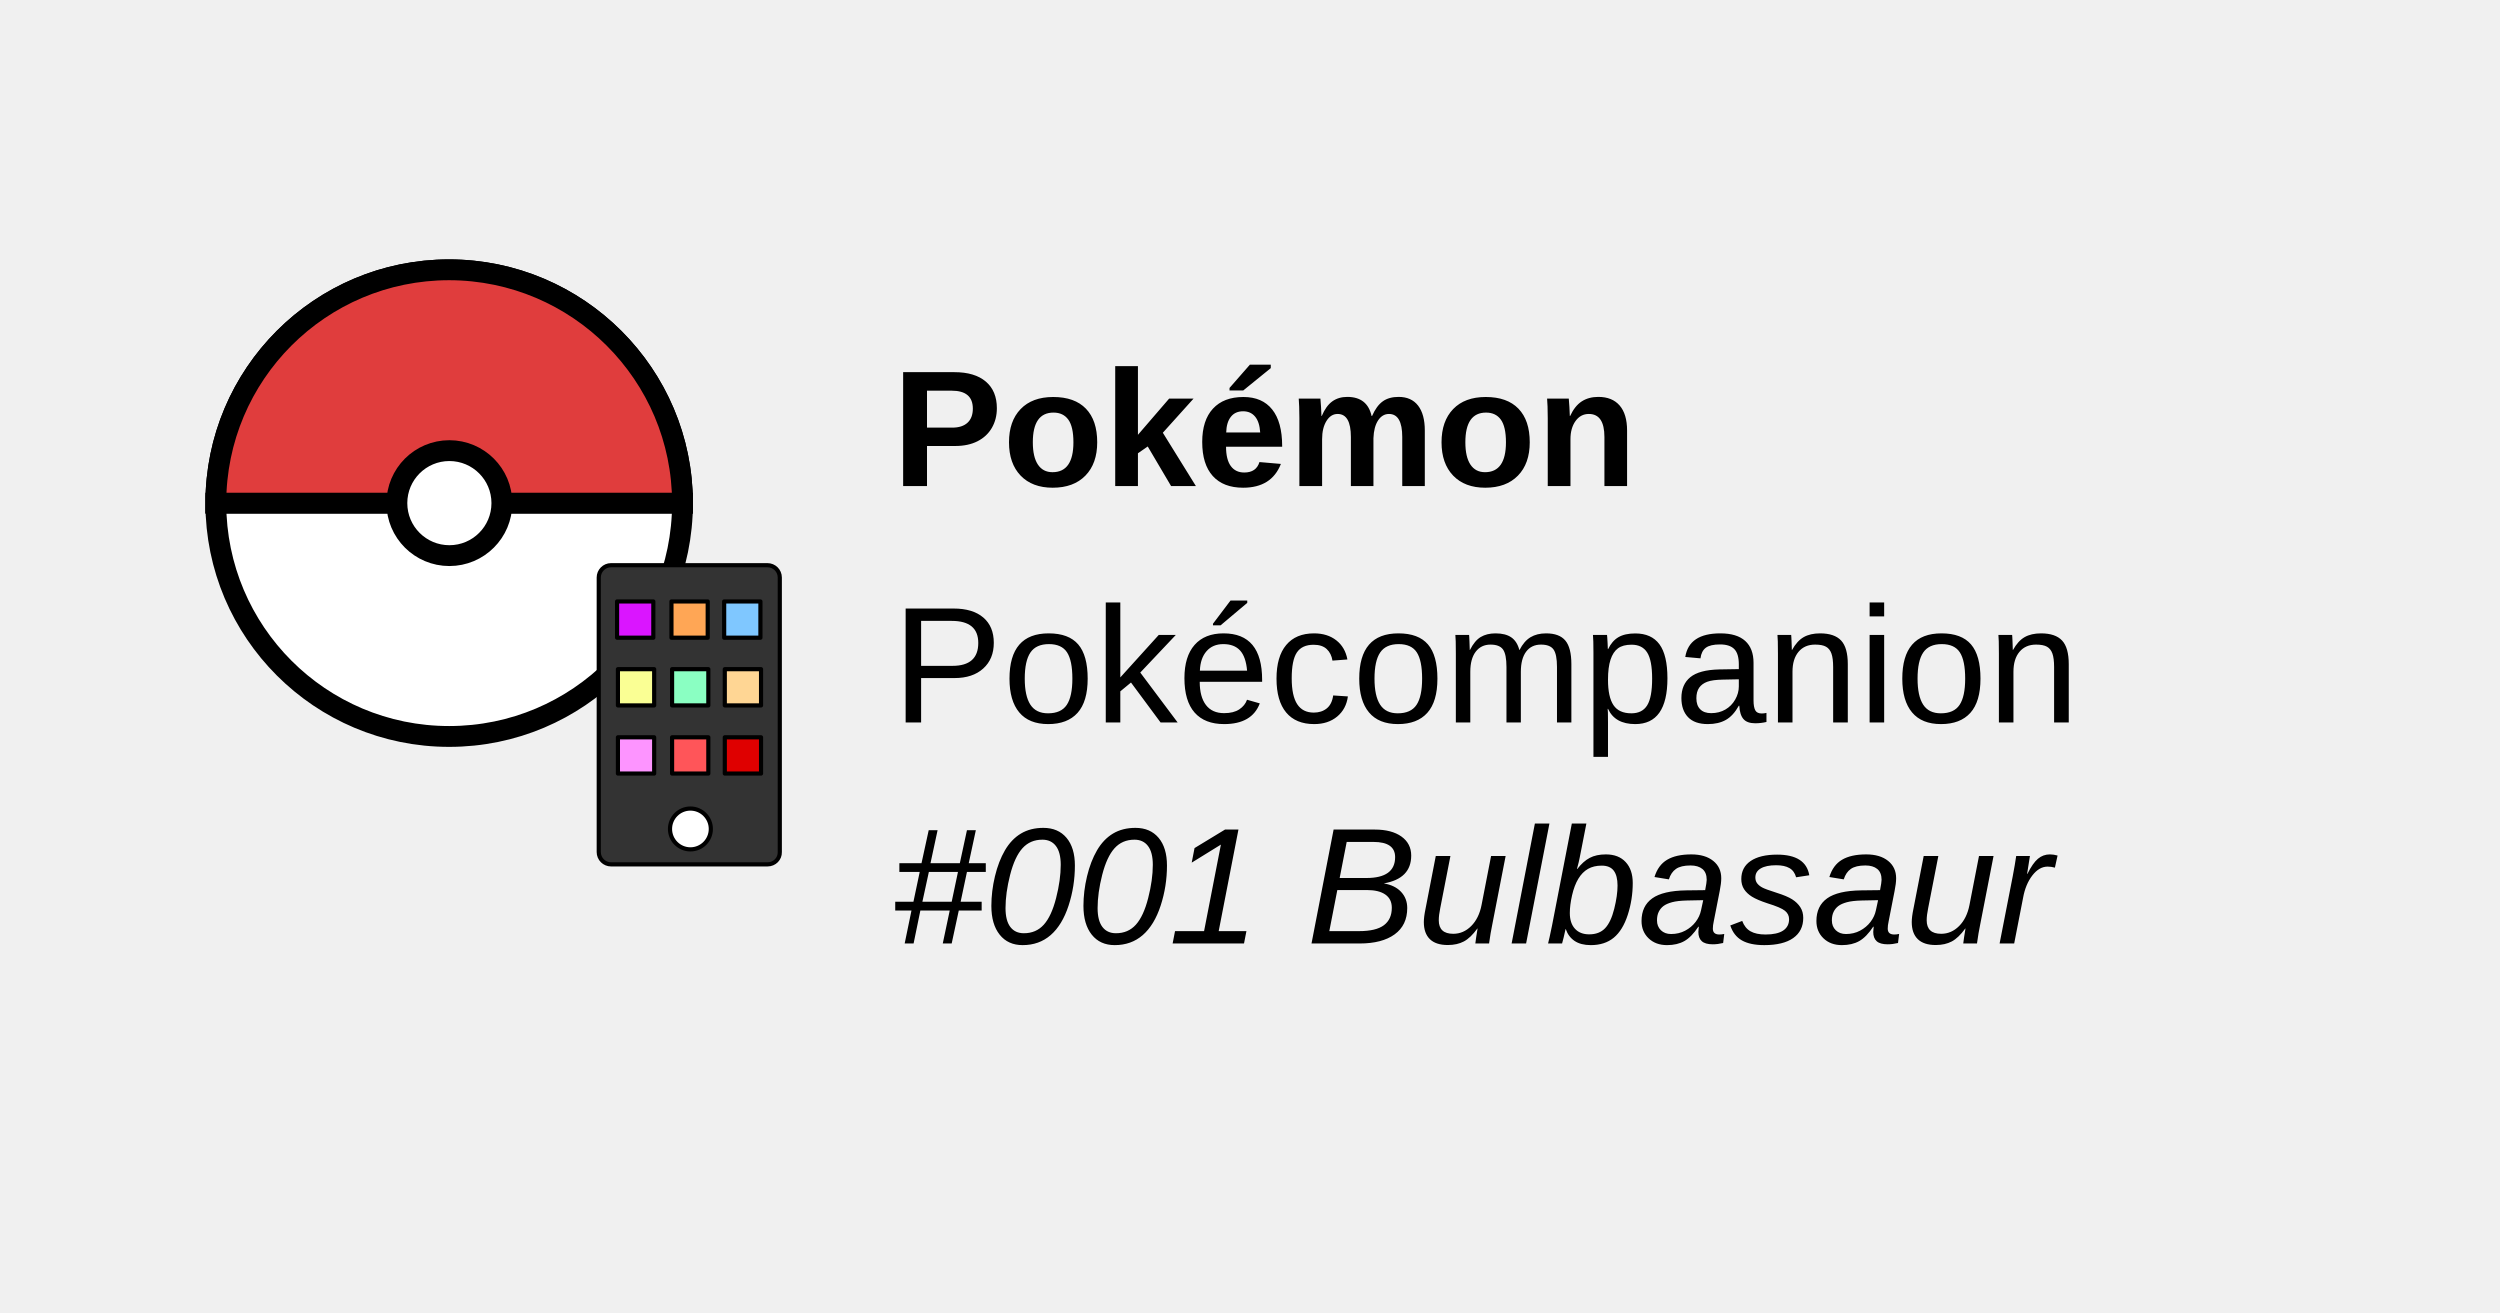
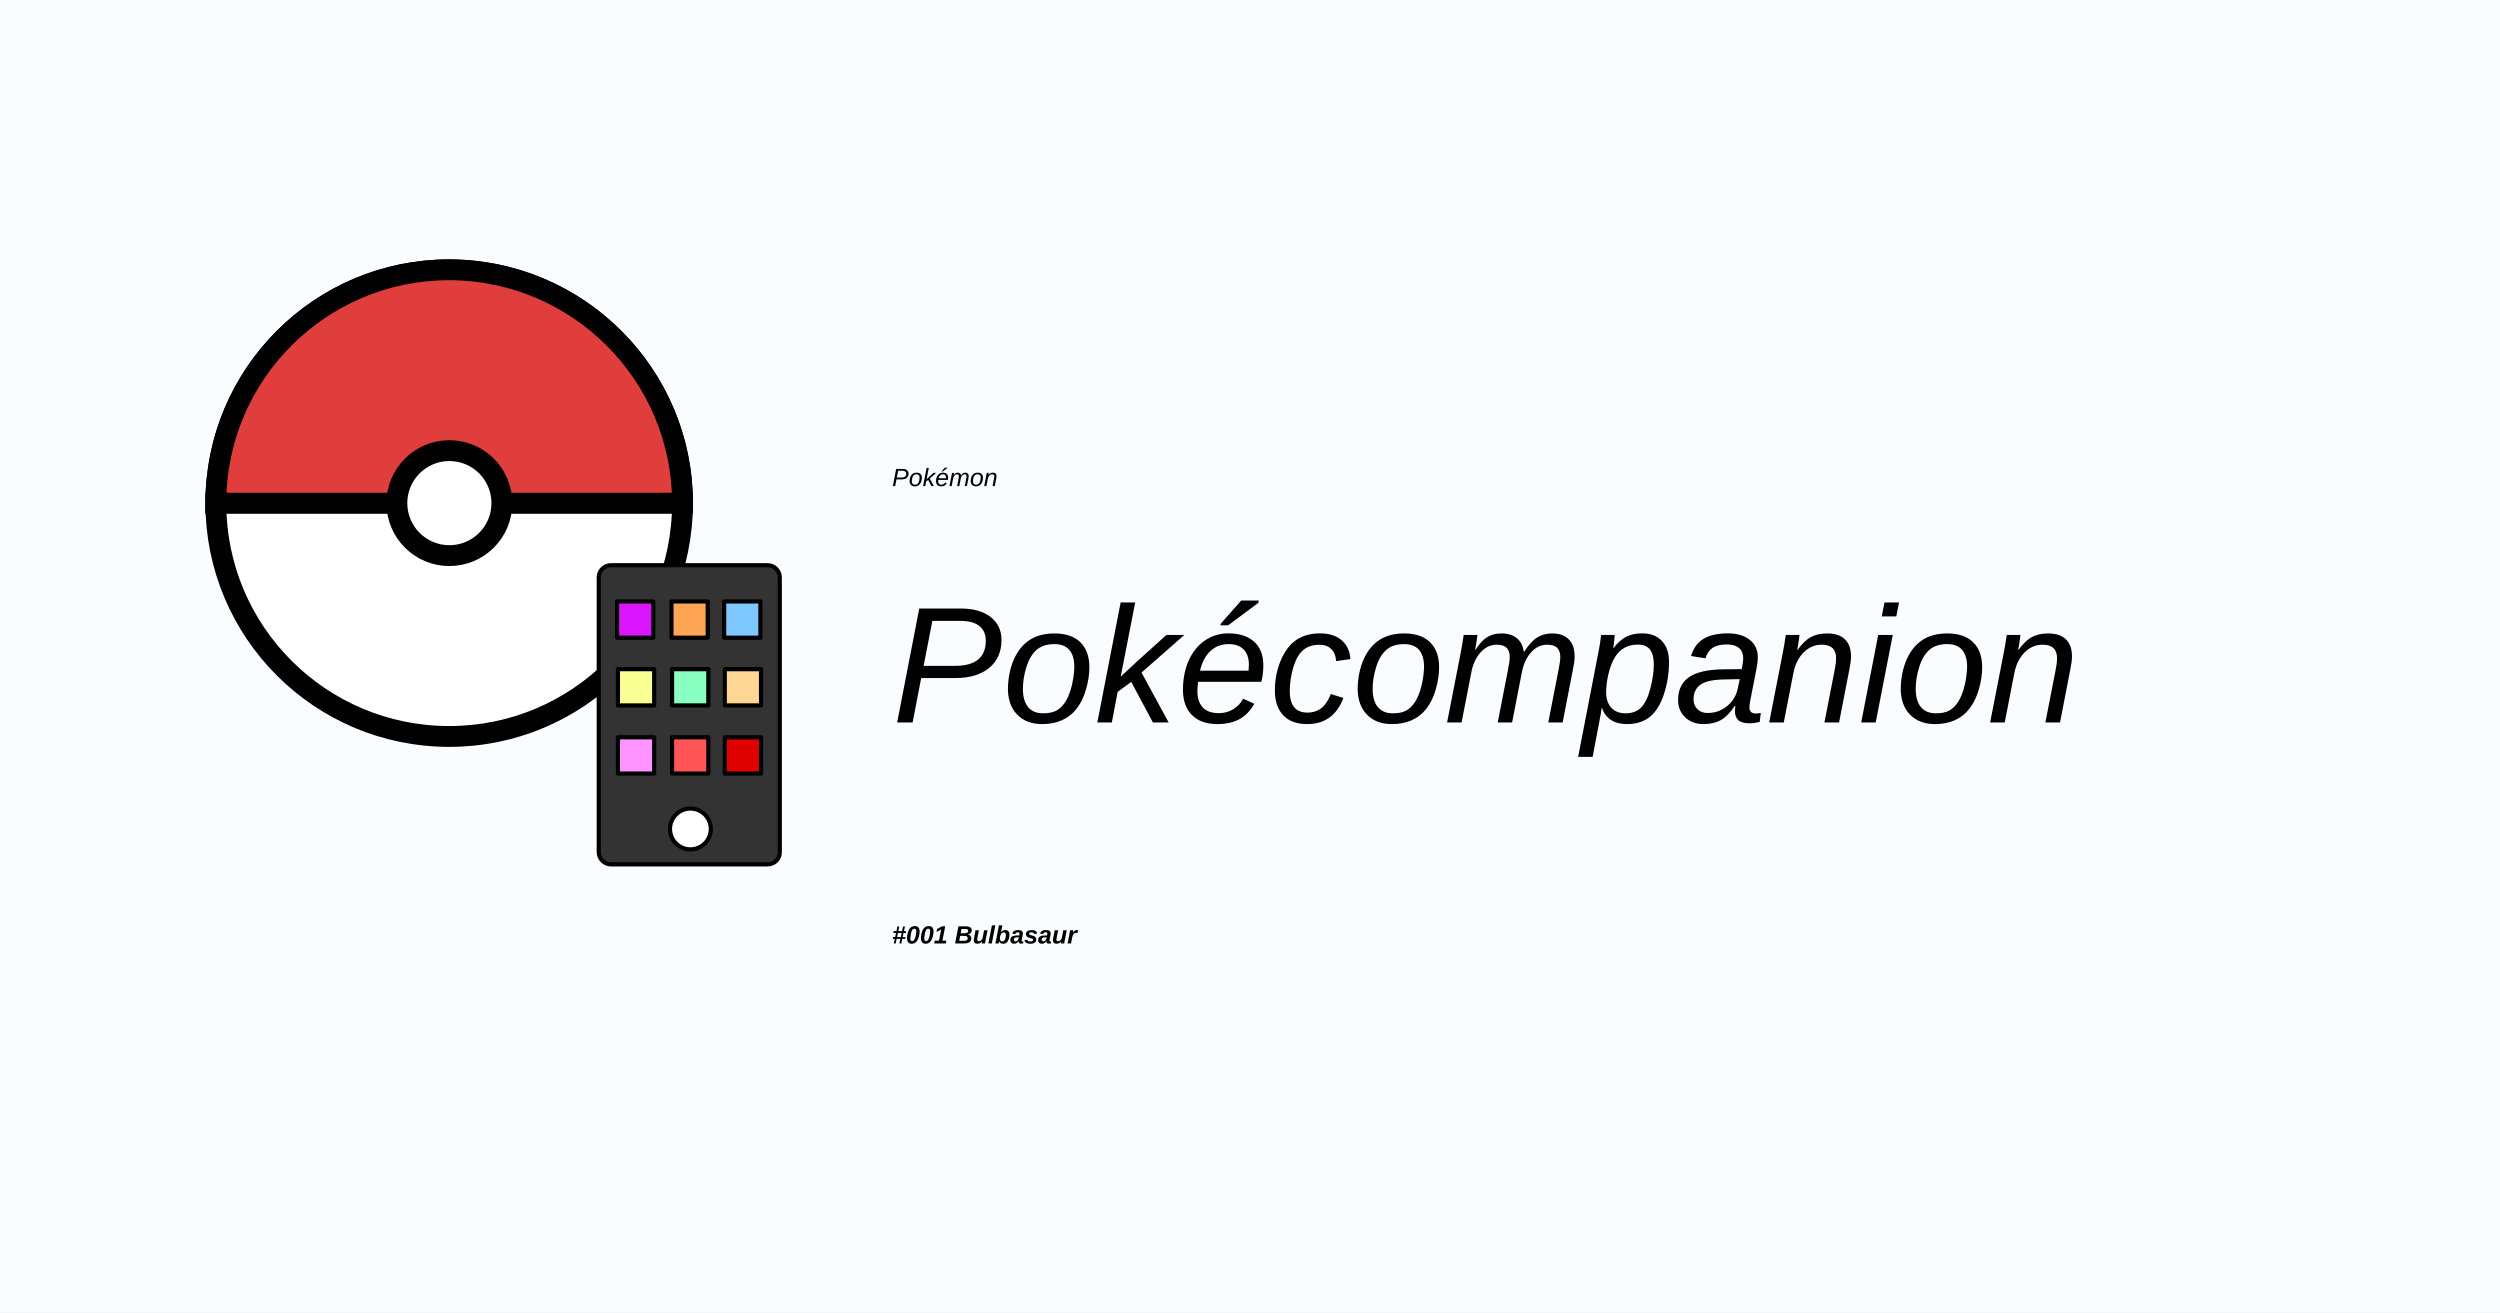
<svg xmlns="http://www.w3.org/2000/svg" version="1.1" id="Layer_1" x="0px" y="0px" viewBox="0 0 1200 630" style="enable-background:new 0 0 1200 630;" xml:space="preserve">
  <style type="text/css">
- 	.st0{display:none;fill:#FFFFFF;stroke:#000000;}
- 	.st1{fill:#E03D3D;stroke:#000000;stroke-width:10;}
- 	.st2{fill:#FFFFFF;stroke:#000000;stroke-width:10;}
- 	.st3{fill:#333333;stroke:#000000;stroke-width:2;stroke-linecap:round;stroke-linejoin:round;}
- 	.st4{fill:#DA15FF;stroke:#000000;stroke-width:2;stroke-linecap:round;stroke-linejoin:round;}
- 	.st5{fill:#FFA655;stroke:#000000;stroke-width:2;stroke-linecap:round;stroke-linejoin:round;}
- 	.st6{fill:#7FC7FF;stroke:#000000;stroke-width:2;stroke-linecap:round;stroke-linejoin:round;}
- 	.st7{fill:#FAFF94;stroke:#000000;stroke-width:2;stroke-linecap:round;stroke-linejoin:round;}
- 	.st8{fill:#8AFFC2;stroke:#000000;stroke-width:2;stroke-linecap:round;stroke-linejoin:round;}
- 	.st9{fill:#FFD694;stroke:#000000;stroke-width:2;stroke-linecap:round;stroke-linejoin:round;}
- 	.st10{fill:#FD94FF;stroke:#000000;stroke-width:2;stroke-linecap:round;stroke-linejoin:round;}
- 	.st11{fill:#FF5559;stroke:#000000;stroke-width:2;stroke-linecap:round;stroke-linejoin:round;}
- 	.st12{fill:#DF0000;stroke:#000000;stroke-width:2;stroke-linecap:round;stroke-linejoin:round;}
- 	.st13{fill:#FFFFFF;stroke:#000000;stroke-width:2;}
+ 	.st0{fill:#F9FDFF;}
+ 	.st1{display:none;fill:#FFFFFF;stroke:#000000;}
+ 	.st2{fill:#E03D3D;stroke:#000000;stroke-width:10;}
+ 	.st3{fill:#FFFFFF;stroke:#000000;stroke-width:10;}
+ 	.st4{fill:#333333;stroke:#000000;stroke-width:2;stroke-linecap:round;stroke-linejoin:round;}
+ 	.st5{fill:#DA15FF;stroke:#000000;stroke-width:2;stroke-linecap:round;stroke-linejoin:round;}
+ 	.st6{fill:#FFA655;stroke:#000000;stroke-width:2;stroke-linecap:round;stroke-linejoin:round;}
+ 	.st7{fill:#7FC7FF;stroke:#000000;stroke-width:2;stroke-linecap:round;stroke-linejoin:round;}
+ 	.st8{fill:#FAFF94;stroke:#000000;stroke-width:2;stroke-linecap:round;stroke-linejoin:round;}
+ 	.st9{fill:#8AFFC2;stroke:#000000;stroke-width:2;stroke-linecap:round;stroke-linejoin:round;}
+ 	.st10{fill:#FFD694;stroke:#000000;stroke-width:2;stroke-linecap:round;stroke-linejoin:round;}
+ 	.st11{fill:#FD94FF;stroke:#000000;stroke-width:2;stroke-linecap:round;stroke-linejoin:round;}
+ 	.st12{fill:#FF5559;stroke:#000000;stroke-width:2;stroke-linecap:round;stroke-linejoin:round;}
+ 	.st13{fill:#DF0000;stroke:#000000;stroke-width:2;stroke-linecap:round;stroke-linejoin:round;}
+ 	.st14{fill:#FFFFFF;stroke:#000000;stroke-width:2;}
	.st14{font-family:'Arial';}
	.st15{font-size:79.478px;}
	.st16{font-family:'Arial';font-style: italic}
	.st17{font-family:'Arial';font-weight: bold}
</style>
-   <circle class="st0" cx="672.3" cy="242.7" r="72.3" />
+   <rect class="st0" width="1200" height="630" />
+   <circle class="st1" cx="672.3" cy="242.7" r="72.3" />
  <g>
-     <path class="st1" d="M327.6,241.5h-224c0-61.8,50.1-112,112-112C277.4,129.6,327.6,179.8,327.6,241.5z" />
-     <path class="st2" d="M327.6,241.5c0,61.8-50.1,112-112,112c-61.8,0-112-50.1-112-112L327.6,241.5L327.6,241.5z" />
-     <path class="st1" d="M327.6,241.5h-224c0-61.8,50.1-112,112-112C277.4,129.6,327.6,179.8,327.6,241.5z" />
-     <circle class="st2" cx="215.7" cy="241.5" r="25.2" />
+     <path class="st2" d="M327.6,241.5h-224c0-61.8,50.1-112,112-112C277.4,129.6,327.6,179.8,327.6,241.5z" />
+     <path class="st3" d="M327.6,241.5c0,61.8-50.1,112-112,112c-61.8,0-112-50.1-112-112L327.6,241.5L327.6,241.5z" />
+     <path class="st2" d="M327.6,241.5h-224c0-61.8,50.1-112,112-112C277.4,129.6,327.6,179.8,327.6,241.5z" />
+     <circle class="st3" cx="215.7" cy="241.5" r="25.2" />
  </g>
  <g>
-     <path class="st3" d="M368.4,414.9h-75.1c-3.2,0-5.9-2.6-5.9-5.9V277.2c0-3.2,2.6-5.9,5.9-5.9h75.1c3.2,0,5.9,2.6,5.9,5.9V409   C374.4,412.2,371.8,414.9,368.4,414.9z" />
-     <rect x="296.2" y="288.7" class="st4" width="17.4" height="17.4" />
-     <rect x="322.3" y="288.7" class="st5" width="17.4" height="17.4" />
-     <rect x="347.6" y="288.7" class="st6" width="17.4" height="17.4" />
-     <rect x="296.6" y="321.2" class="st7" width="17.4" height="17.4" />
-     <rect x="322.6" y="321.2" class="st8" width="17.4" height="17.4" />
-     <rect x="347.9" y="321.2" class="st9" width="17.4" height="17.4" />
-     <rect x="296.6" y="353.9" class="st10" width="17.4" height="17.4" />
-     <rect x="322.6" y="353.9" class="st11" width="17.4" height="17.4" />
-     <rect x="347.9" y="353.9" class="st12" width="17.4" height="17.4" />
-     <circle class="st13" cx="331.4" cy="397.9" r="9.8" />
+     <path class="st4" d="M368.4,414.9h-75.1c-3.2,0-5.9-2.6-5.9-5.9V277.2c0-3.2,2.6-5.9,5.9-5.9h75.1c3.2,0,5.9,2.6,5.9,5.9V409   C374.4,412.2,371.8,414.9,368.4,414.9z" />
+     <rect x="296.2" y="288.7" class="st5" width="17.4" height="17.4" />
+     <rect x="322.3" y="288.7" class="st6" width="17.4" height="17.4" />
+     <rect x="347.6" y="288.7" class="st7" width="17.4" height="17.4" />
+     <rect x="296.6" y="321.2" class="st8" width="17.4" height="17.4" />
+     <rect x="322.6" y="321.2" class="st9" width="17.4" height="17.4" />
+     <rect x="347.9" y="321.2" class="st10" width="17.4" height="17.4" />
+     <rect x="296.6" y="353.9" class="st11" width="17.4" height="17.4" />
+     <rect x="322.6" y="353.9" class="st12" width="17.4" height="17.4" />
+     <rect x="347.9" y="353.9" class="st13" width="17.4" height="17.4" />
+     <circle class="st14" cx="331.4" cy="397.9" r="9.8" />
  </g>
-   <text transform="matrix(1 0 0 1 428.1968 346.7821)" class="st14 st15">Pokécompanion</text>
-   <text transform="matrix(1 0 0 1 428.1968 452.8768)" class="st16 st15">#001 Bulbasaur</text>
-   <text transform="matrix(1 0 0 1 428.1968 233.3236)" class="st17 st15">Pokémon</text>
+   <text transform="matrix(1 0 0 1 428.1968 346.7821)" class="st15 st16">Pokécompanion</text>
+   <text transform="matrix(1 0 0 1 428.1968 452.8768)" class="st17 st16">#001 Bulbasaur</text>
+   <text transform="matrix(1 0 0 1 428.1968 233.3236)" class="st18 st16">Pokémon</text>
</svg>
